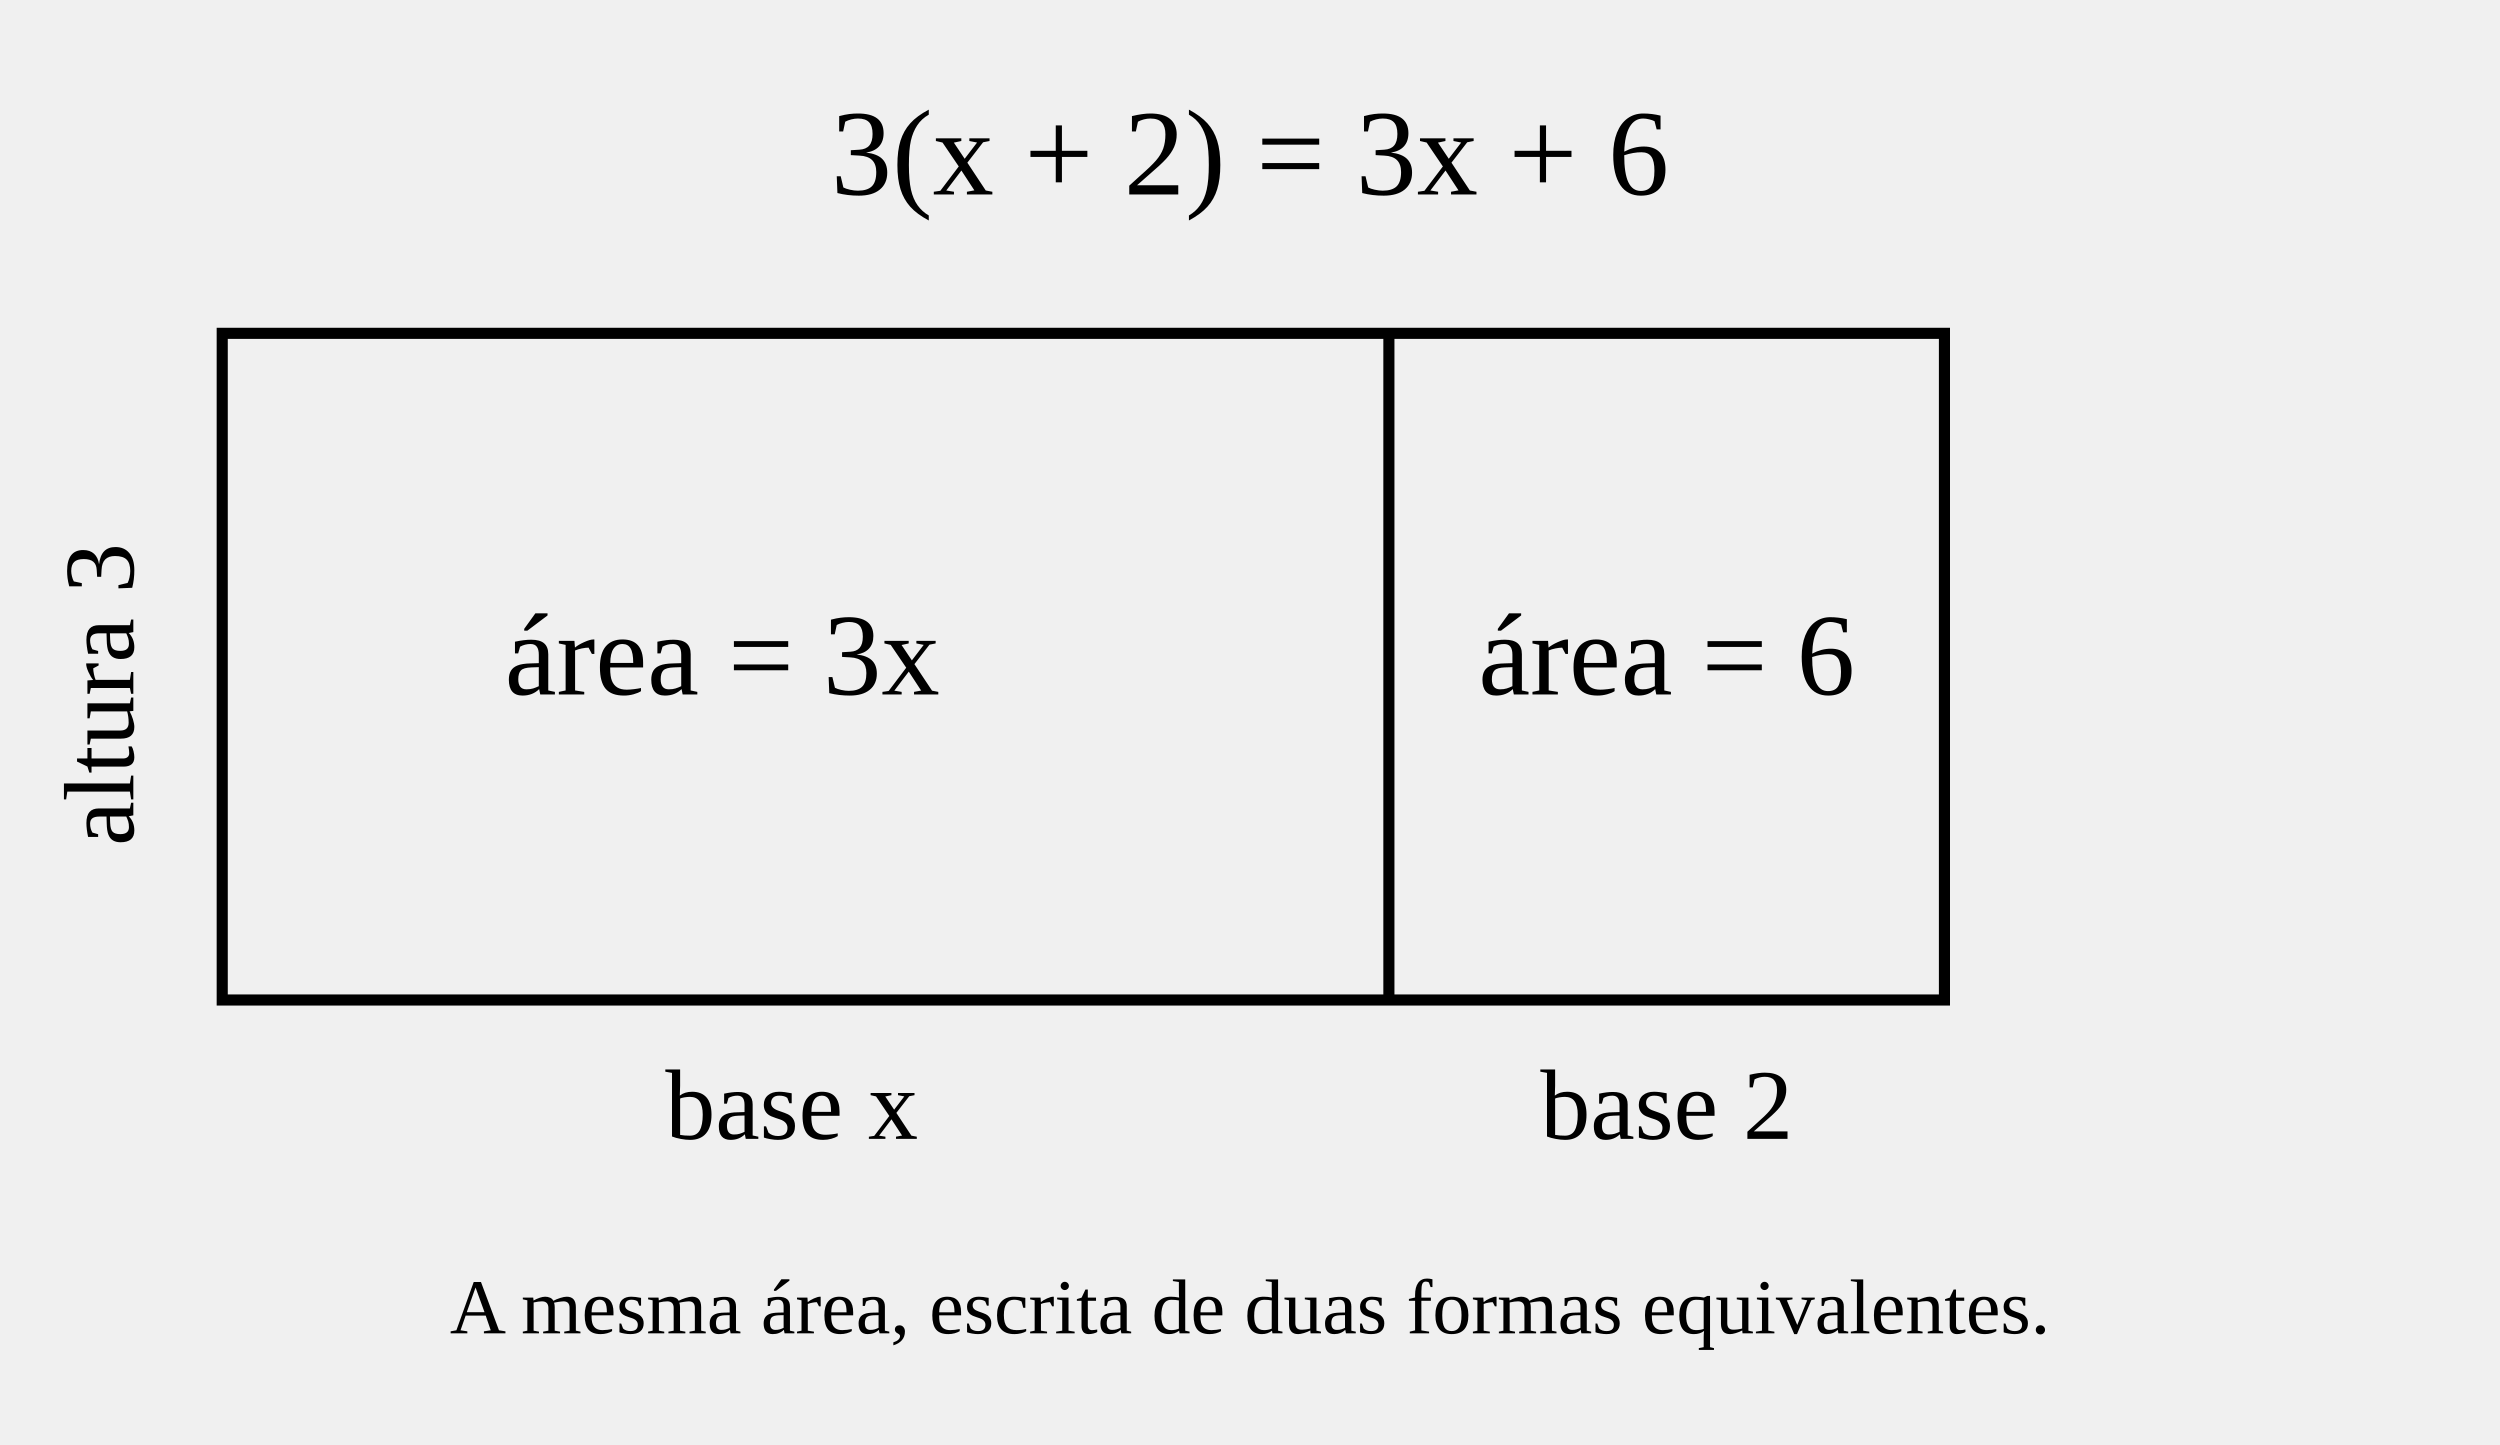
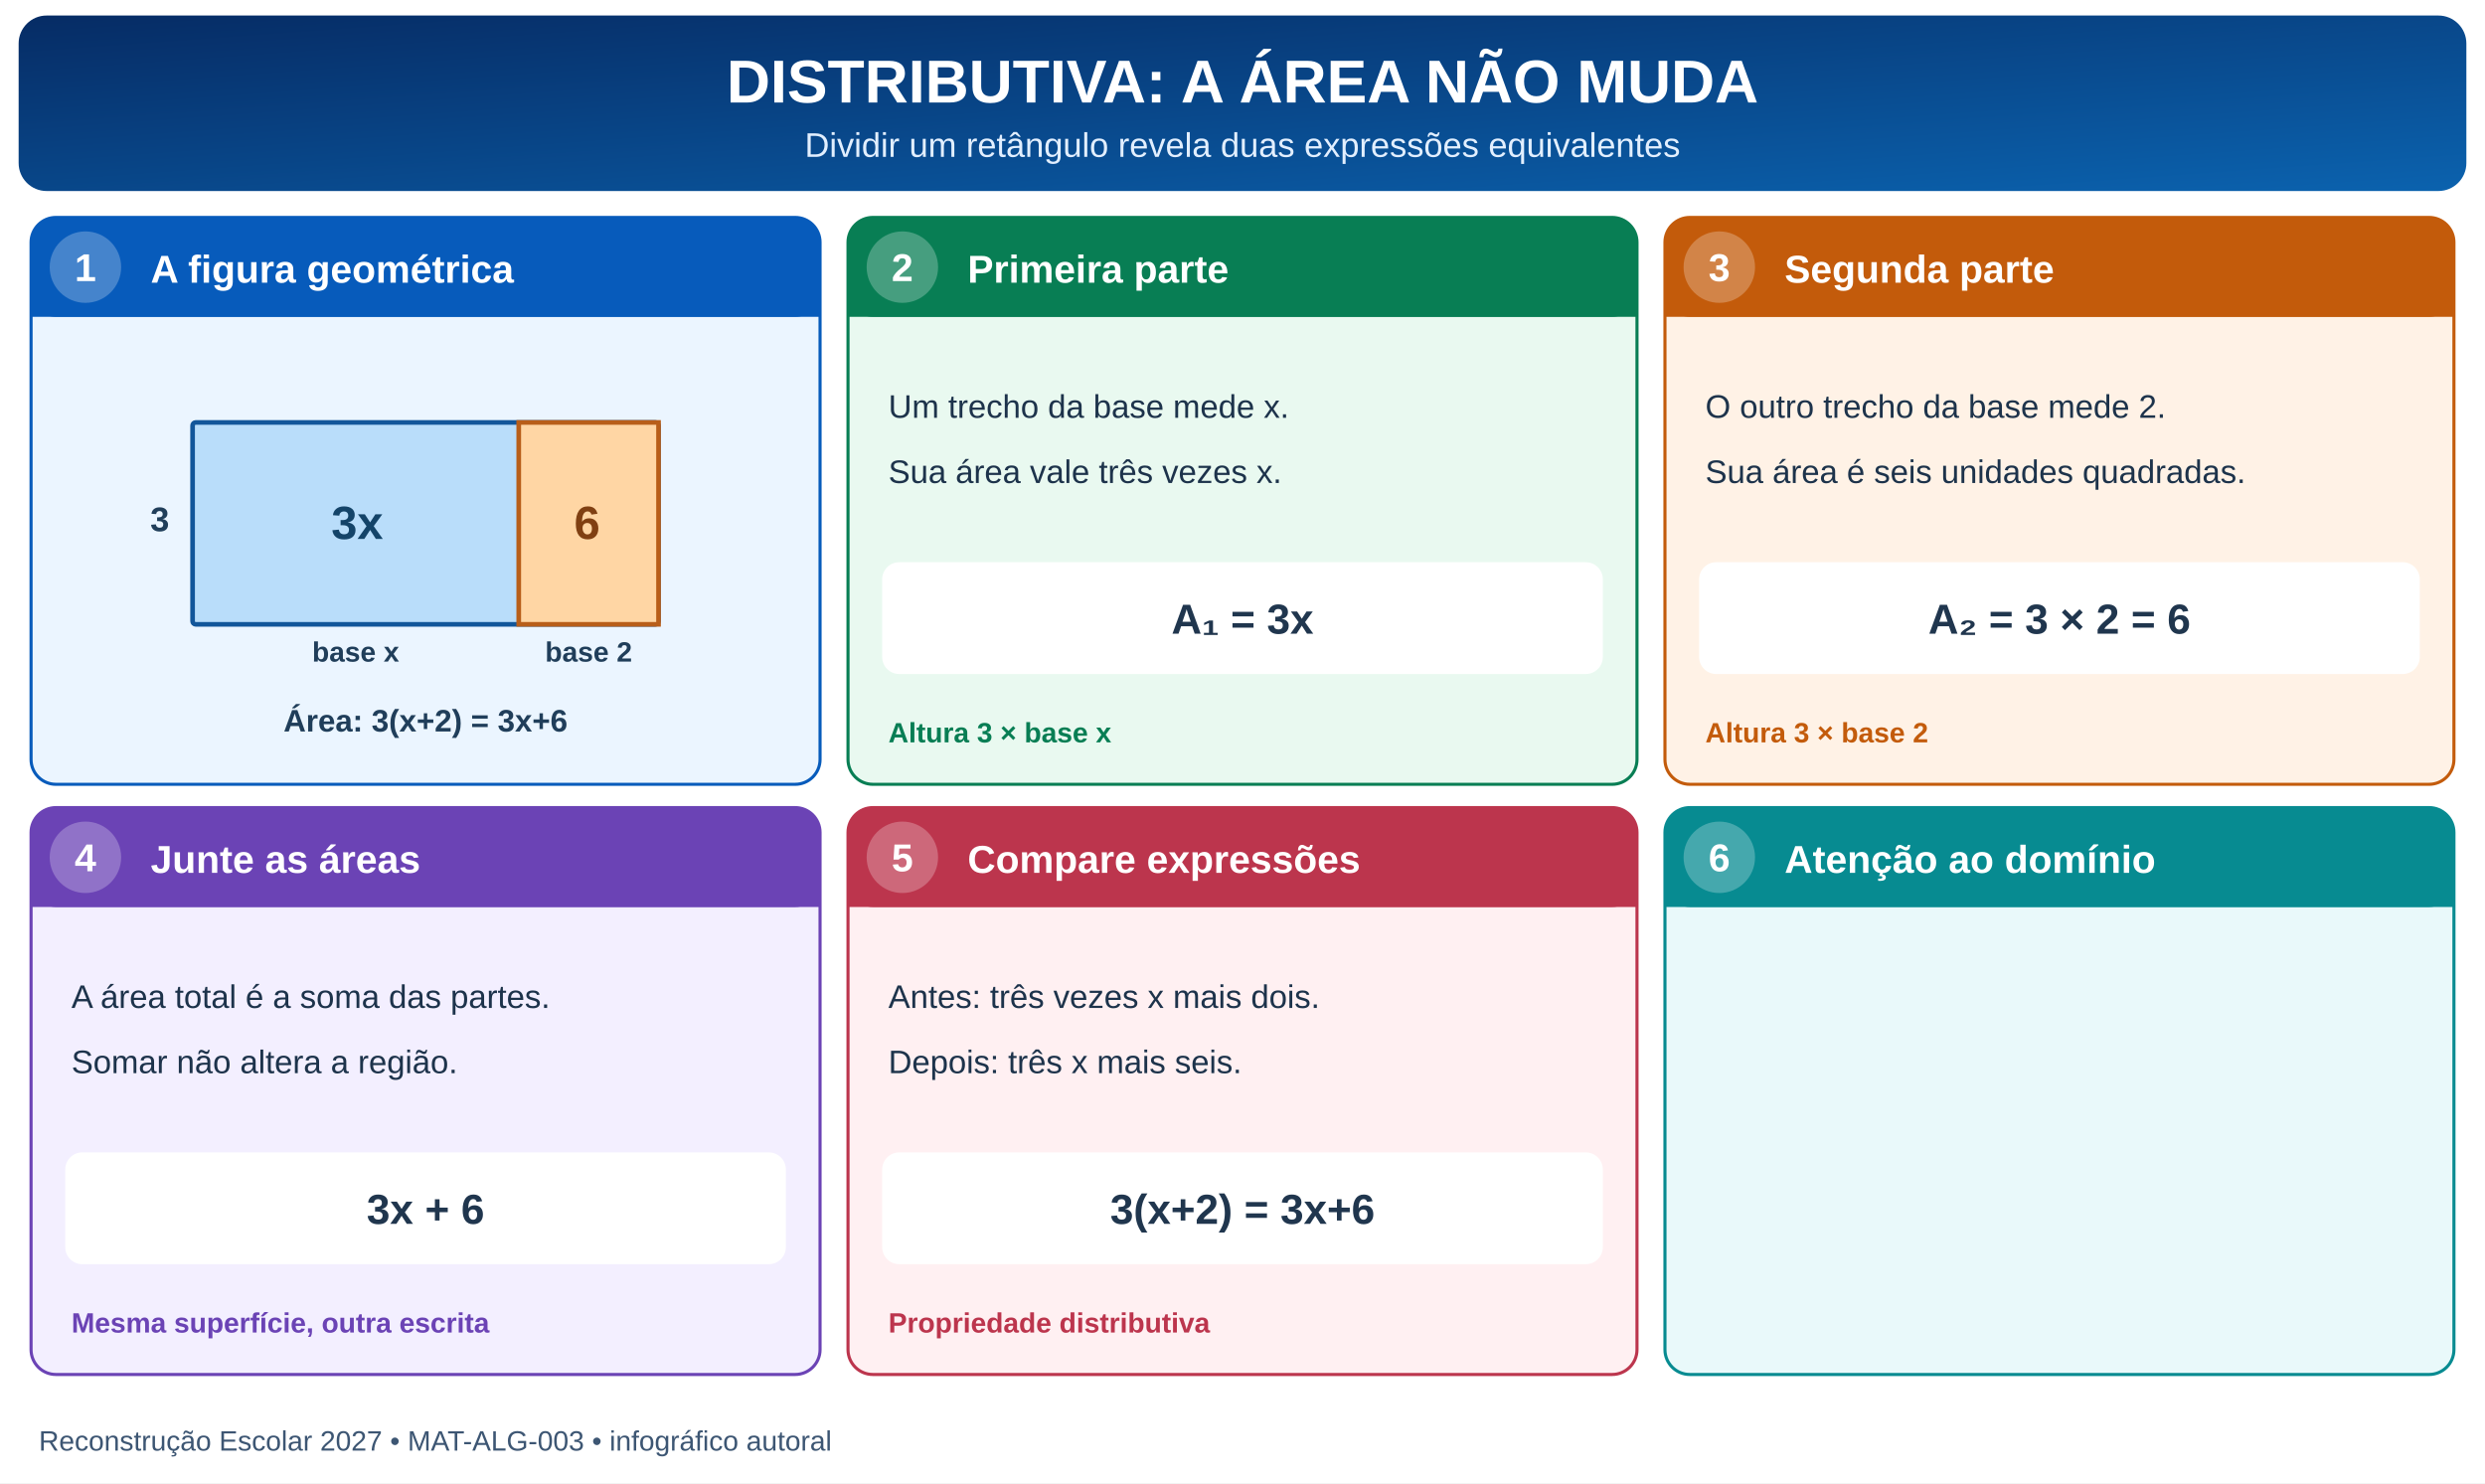
- <svg xmlns="http://www.w3.org/2000/svg" viewBox="0 0 900 520" role="img" aria-labelledby="t d">
-   <rect x="80" y="120" width="620" height="240" fill="none" stroke="currentColor" stroke-width="4" />
-   <line x1="500" y1="120" x2="500" y2="360" stroke="currentColor" stroke-width="4" />
-   <text x="260" y="250" font-size="42" text-anchor="middle">área = 3x</text>
-   <text x="600" y="250" font-size="42" text-anchor="middle">área = 6</text>
-   <text x="285" y="410" font-size="36" text-anchor="middle">base x</text>
-   <text x="600" y="410" font-size="36" text-anchor="middle">base 2</text>
-   <text x="48" y="250" font-size="36" text-anchor="middle" transform="rotate(-90 48 250)">altura 3</text>
-   <text x="450" y="70" font-size="44" text-anchor="middle">3(x + 2) = 3x + 6</text>
-   <text x="450" y="480" font-size="28" text-anchor="middle">A mesma área, escrita de duas formas equivalentes.</text>
+ <svg xmlns="http://www.w3.org/2000/svg" role="img" aria-labelledby="title desc" viewBox="0 0 1600 955">
+   <defs>
+     <linearGradient id="header" x1="0" y1="0" x2="1" y2="1">
+       <stop offset="0" stop-color="#062c65" />
+       <stop offset="1" stop-color="#0b62ae" />
+     </linearGradient>
+   </defs>
+   <rect width="1600" height="955" fill="#fff" />
+   <rect x="12" y="10" width="1576" height="113" rx="18" fill="url(#header)" />
+   <text x="800" y="66" text-anchor="middle" font-family="Arial,DejaVu Sans,sans-serif" font-size="39" font-weight="700" fill="#fff">DISTRIBUTIVA: A ÁREA NÃO MUDA</text>
+   <text x="800" y="101" text-anchor="middle" font-family="Arial,DejaVu Sans,sans-serif" font-size="22" font-weight="400" fill="#e2efff">Dividir um retângulo revela duas expressões equivalentes</text>
+   <rect x="20" y="140" width="508" height="365" rx="16" fill="#ebf5ff" stroke="#075bbb" stroke-width="2" />
+   <rect x="20" y="140" width="508" height="64" rx="16" fill="#075bbb" />
+   <rect x="20" y="186" width="508" height="18" fill="#075bbb" />
+   <circle cx="55" cy="172" r="23" fill="#fff" opacity=".25" />
+   <text x="55" y="181" text-anchor="middle" font-family="Arial,DejaVu Sans,sans-serif" font-size="25" font-weight="700" fill="#fff">1</text>
+   <text x="97" y="182" text-anchor="start" font-family="Arial,DejaVu Sans,sans-serif" font-size="25" font-weight="700" fill="#fff">A figura geométrica</text>
+   <rect x="124" y="272" width="300" height="130" rx="2" fill="#b9ddfa" stroke="#12569a" stroke-width="3" />
+   <rect x="334" y="272" width="90" height="130" fill="#ffd6a4" stroke="#b85e19" stroke-width="3" />
+   <text x="230" y="347" text-anchor="middle" font-family="Arial,DejaVu Sans,sans-serif" font-size="30" font-weight="700" fill="#144469">3x</text>
+   <text x="378" y="347" text-anchor="middle" font-family="Arial,DejaVu Sans,sans-serif" font-size="30" font-weight="700" fill="#804012">6</text>
+   <text x="229" y="426" text-anchor="middle" font-family="Arial,DejaVu Sans,sans-serif" font-size="18" font-weight="700" fill="#203e5a">base x</text>
+   <text x="379" y="426" text-anchor="middle" font-family="Arial,DejaVu Sans,sans-serif" font-size="18" font-weight="700" fill="#203e5a">base 2</text>
+   <text x="109" y="342" text-anchor="end" font-family="Arial,DejaVu Sans,sans-serif" font-size="22" font-weight="700" fill="#203e5a">3</text>
+   <text x="274" y="471" text-anchor="middle" font-family="Arial,DejaVu Sans,sans-serif" font-size="20" font-weight="700" fill="#203e5a">Área: 3(x+2) = 3x+6</text>
+   <rect x="546" y="140" width="508" height="365" rx="16" fill="#e9f9f0" stroke="#087e54" stroke-width="2" />
+   <rect x="546" y="140" width="508" height="64" rx="16" fill="#087e54" />
+   <rect x="546" y="186" width="508" height="18" fill="#087e54" />
+   <circle cx="581" cy="172" r="23" fill="#fff" opacity=".25" />
+   <text x="581" y="181" text-anchor="middle" font-family="Arial,DejaVu Sans,sans-serif" font-size="25" font-weight="700" fill="#fff">2</text>
+   <text x="623" y="182" text-anchor="start" font-family="Arial,DejaVu Sans,sans-serif" font-size="25" font-weight="700" fill="#fff">Primeira parte</text>
+   <text x="572" y="269" text-anchor="start" font-family="Arial,DejaVu Sans,sans-serif" font-size="21" font-weight="400" fill="#1d334b">Um trecho da base mede x.</text>
+   <text x="572" y="311" text-anchor="start" font-family="Arial,DejaVu Sans,sans-serif" font-size="21" font-weight="400" fill="#1d334b">Sua área vale três vezes x.</text>
+   <rect x="568" y="362" width="464" height="72" rx="11" fill="#fff" />
+   <text x="800" y="408" text-anchor="middle" font-family="Arial,DejaVu Sans,sans-serif" font-size="27" font-weight="700" fill="#20364e">A₁ = 3x</text>
+   <text x="572" y="478" text-anchor="start" font-family="Arial,DejaVu Sans,sans-serif" font-size="18" font-weight="700" fill="#087e54">Altura 3 × base x</text>
+   <rect x="1072" y="140" width="508" height="365" rx="16" fill="#fff2e6" stroke="#c35b0b" stroke-width="2" />
+   <rect x="1072" y="140" width="508" height="64" rx="16" fill="#c35b0b" />
+   <rect x="1072" y="186" width="508" height="18" fill="#c35b0b" />
+   <circle cx="1107" cy="172" r="23" fill="#fff" opacity=".25" />
+   <text x="1107" y="181" text-anchor="middle" font-family="Arial,DejaVu Sans,sans-serif" font-size="25" font-weight="700" fill="#fff">3</text>
+   <text x="1149" y="182" text-anchor="start" font-family="Arial,DejaVu Sans,sans-serif" font-size="25" font-weight="700" fill="#fff">Segunda parte</text>
+   <text x="1098" y="269" text-anchor="start" font-family="Arial,DejaVu Sans,sans-serif" font-size="21" font-weight="400" fill="#1d334b">O outro trecho da base mede 2.</text>
+   <text x="1098" y="311" text-anchor="start" font-family="Arial,DejaVu Sans,sans-serif" font-size="21" font-weight="400" fill="#1d334b">Sua área é seis unidades quadradas.</text>
+   <rect x="1094" y="362" width="464" height="72" rx="11" fill="#fff" />
+   <text x="1326" y="408" text-anchor="middle" font-family="Arial,DejaVu Sans,sans-serif" font-size="27" font-weight="700" fill="#20364e">A₂ = 3 × 2 = 6</text>
+   <text x="1098" y="478" text-anchor="start" font-family="Arial,DejaVu Sans,sans-serif" font-size="18" font-weight="700" fill="#c35b0b">Altura 3 × base 2</text>
+   <rect x="20" y="520" width="508" height="365" rx="16" fill="#f3efff" stroke="#6b43b5" stroke-width="2" />
+   <rect x="20" y="520" width="508" height="64" rx="16" fill="#6b43b5" />
+   <rect x="20" y="566" width="508" height="18" fill="#6b43b5" />
+   <circle cx="55" cy="552" r="23" fill="#fff" opacity=".25" />
+   <text x="55" y="561" text-anchor="middle" font-family="Arial,DejaVu Sans,sans-serif" font-size="25" font-weight="700" fill="#fff">4</text>
+   <text x="97" y="562" text-anchor="start" font-family="Arial,DejaVu Sans,sans-serif" font-size="25" font-weight="700" fill="#fff">Junte as áreas</text>
+   <text x="46" y="649" text-anchor="start" font-family="Arial,DejaVu Sans,sans-serif" font-size="21" font-weight="400" fill="#1d334b">A área total é a soma das partes.</text>
+   <text x="46" y="691" text-anchor="start" font-family="Arial,DejaVu Sans,sans-serif" font-size="21" font-weight="400" fill="#1d334b">Somar não altera a região.</text>
+   <rect x="42" y="742" width="464" height="72" rx="11" fill="#fff" />
+   <text x="274" y="788" text-anchor="middle" font-family="Arial,DejaVu Sans,sans-serif" font-size="27" font-weight="700" fill="#20364e">3x + 6</text>
+   <text x="46" y="858" text-anchor="start" font-family="Arial,DejaVu Sans,sans-serif" font-size="18" font-weight="700" fill="#6b43b5">Mesma superfície, outra escrita</text>
+   <rect x="546" y="520" width="508" height="365" rx="16" fill="#fff0f2" stroke="#bc354d" stroke-width="2" />
+   <rect x="546" y="520" width="508" height="64" rx="16" fill="#bc354d" />
+   <rect x="546" y="566" width="508" height="18" fill="#bc354d" />
+   <circle cx="581" cy="552" r="23" fill="#fff" opacity=".25" />
+   <text x="581" y="561" text-anchor="middle" font-family="Arial,DejaVu Sans,sans-serif" font-size="25" font-weight="700" fill="#fff">5</text>
+   <text x="623" y="562" text-anchor="start" font-family="Arial,DejaVu Sans,sans-serif" font-size="25" font-weight="700" fill="#fff">Compare expressões</text>
+   <text x="572" y="649" text-anchor="start" font-family="Arial,DejaVu Sans,sans-serif" font-size="21" font-weight="400" fill="#1d334b">Antes: três vezes x mais dois.</text>
+   <text x="572" y="691" text-anchor="start" font-family="Arial,DejaVu Sans,sans-serif" font-size="21" font-weight="400" fill="#1d334b">Depois: três x mais seis.</text>
+   <rect x="568" y="742" width="464" height="72" rx="11" fill="#fff" />
+   <text x="800" y="788" text-anchor="middle" font-family="Arial,DejaVu Sans,sans-serif" font-size="27" font-weight="700" fill="#20364e">3(x+2) = 3x+6</text>
+   <text x="572" y="858" text-anchor="start" font-family="Arial,DejaVu Sans,sans-serif" font-size="18" font-weight="700" fill="#bc354d">Propriedade distributiva</text>
+   <rect x="1072" y="520" width="508" height="365" rx="16" fill="#e9f9fa" stroke="#078b91" stroke-width="2" />
+   <rect x="1072" y="520" width="508" height="64" rx="16" fill="#078b91" />
+   <rect x="1072" y="566" width="508" height="18" fill="#078b91" />
+   <circle cx="1107" cy="552" r="23" fill="#fff" opacity=".25" />
+   <text x="1107" y="561" text-anchor="middle" font-family="Arial,DejaVu Sans,sans-serif" font-size="25" font-weight="700" fill="#fff">6</text>
+   <text x="1149" y="562" text-anchor="start" font-family="Arial,DejaVu Sans,sans-serif" font-size="25" font-weight="700" fill="#fff">Atenção ao domínio</text>
+   <text x="25" y="934" text-anchor="start" font-family="Arial,DejaVu Sans,sans-serif" font-size="18" font-weight="400" fill="#3d5673">Reconstrução Escolar 2027 • MAT-ALG-003 • infográfico autoral</text>
</svg>
